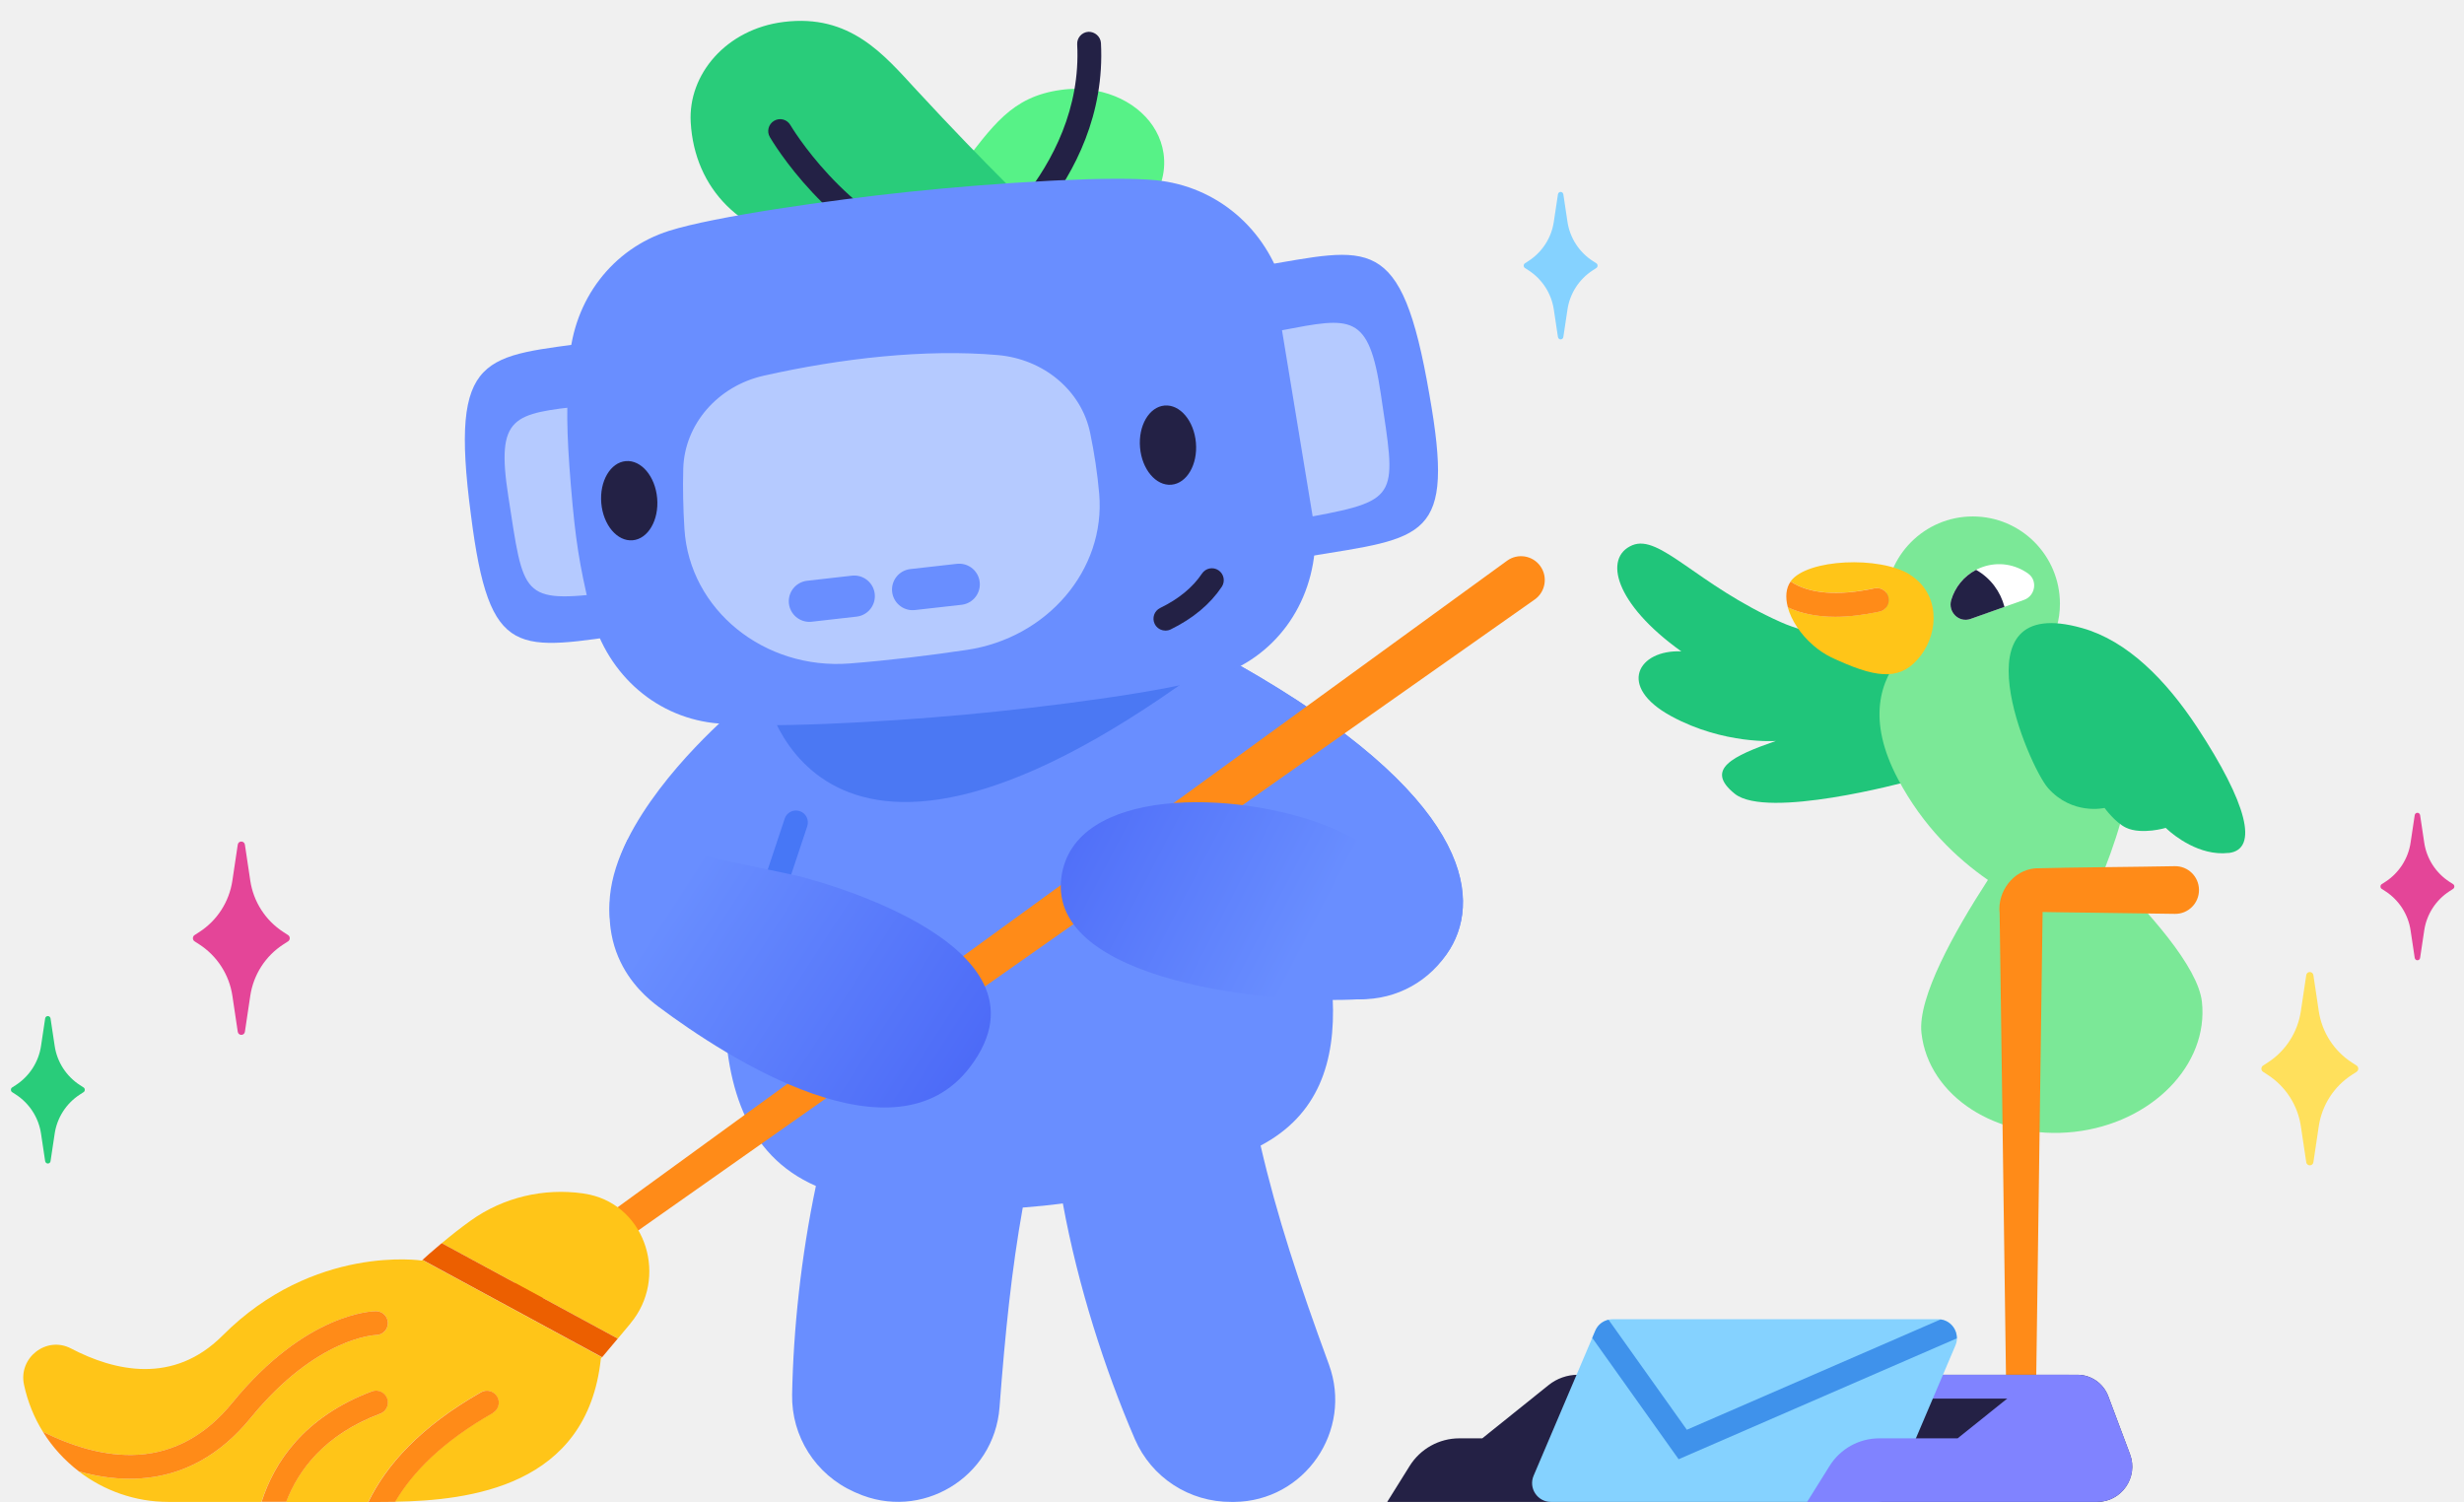
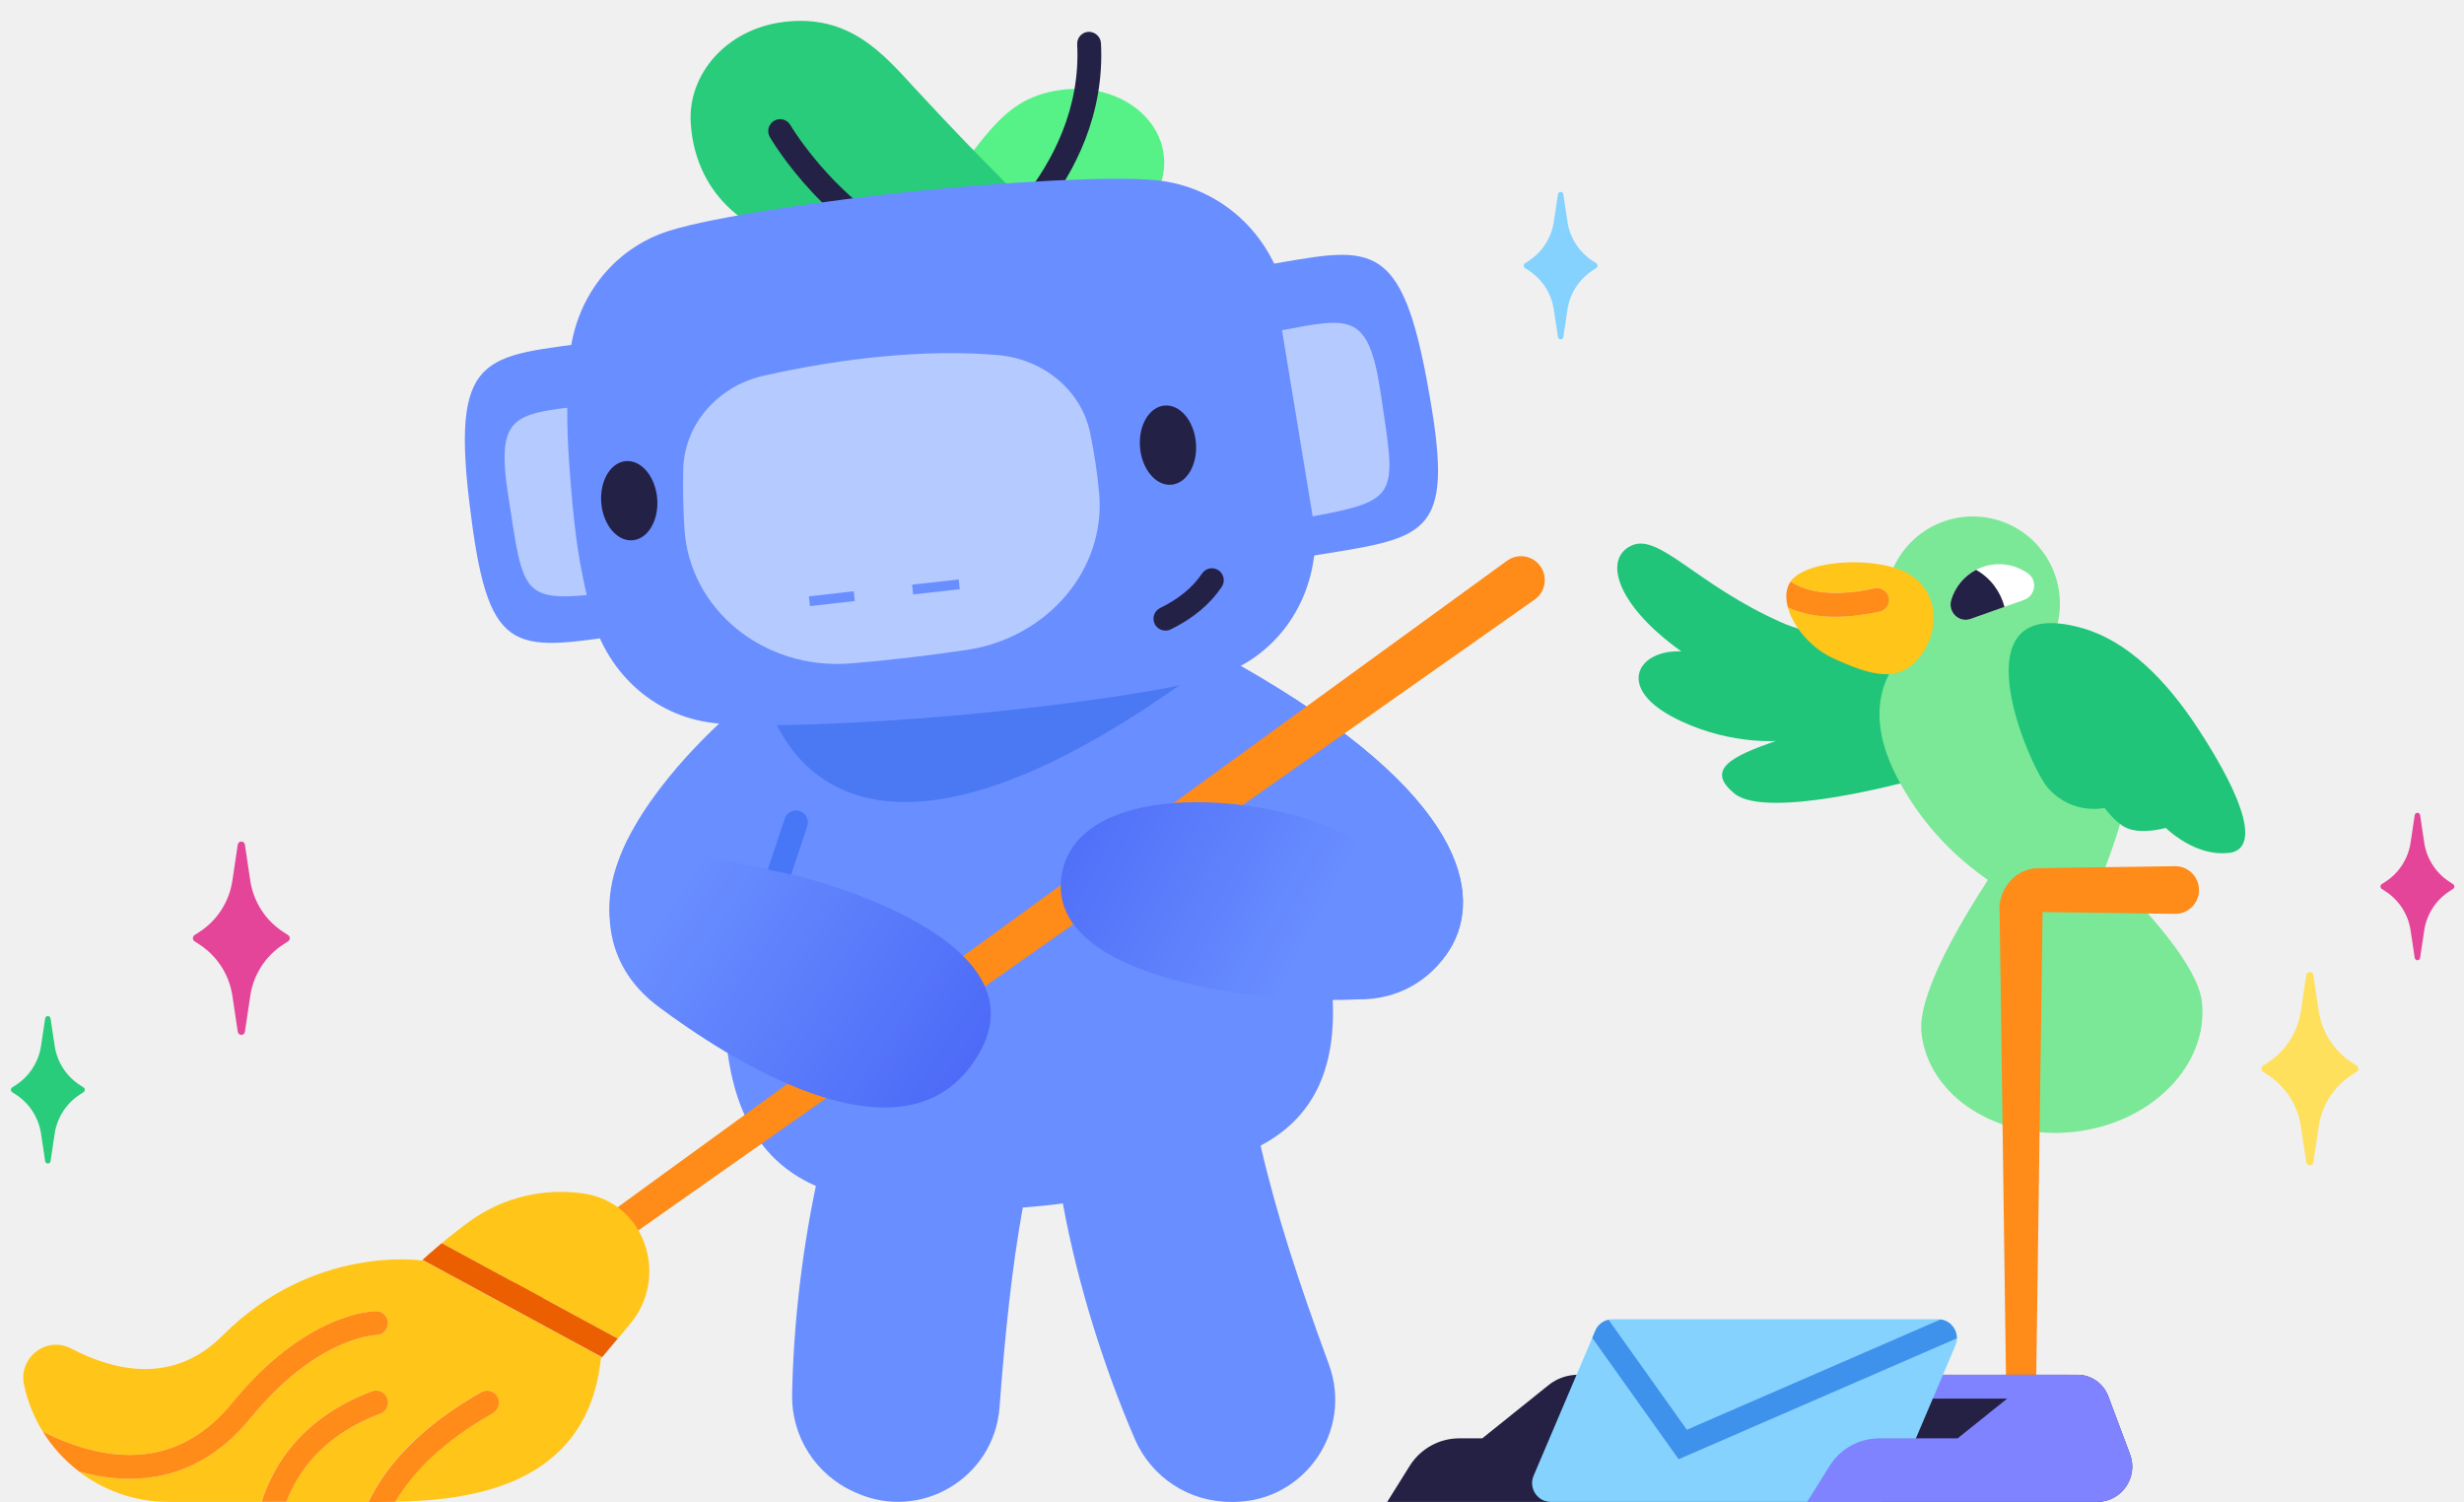
<svg xmlns="http://www.w3.org/2000/svg" width="251" height="153" viewBox="0 0 251 153" fill="none">
  <g clip-path="url(#clip0_9264_268880)">
    <path d="M28.869 94.949C27.045 93.767 25.818 91.865 25.495 89.711L24.947 86.044C24.922 85.866 24.769 85.728 24.584 85.728C24.398 85.728 24.244 85.858 24.22 86.044L23.672 89.711C23.349 91.865 22.122 93.775 20.298 94.949L19.822 95.257C19.717 95.321 19.652 95.443 19.652 95.564V95.588C19.652 95.71 19.717 95.831 19.822 95.896L20.298 96.204C22.122 97.386 23.349 99.288 23.672 101.441L24.22 105.109C24.244 105.287 24.398 105.424 24.584 105.424C24.769 105.424 24.922 105.295 24.947 105.109L25.495 101.441C25.818 99.288 27.045 97.378 28.869 96.204L29.345 95.896C29.45 95.831 29.515 95.71 29.515 95.588V95.564C29.515 95.443 29.45 95.321 29.345 95.257L28.869 94.949Z" fill="#E44598" />
    <path d="M239.58 108.241C237.756 107.059 236.529 105.157 236.206 103.003L235.658 99.336C235.633 99.158 235.48 99.02 235.294 99.02C235.109 99.02 234.955 99.15 234.931 99.336L234.382 103.003C234.06 105.157 232.833 107.067 231.009 108.241L230.533 108.549C230.428 108.613 230.363 108.735 230.363 108.856V108.881C230.363 109.002 230.428 109.123 230.533 109.188L231.009 109.496C232.833 110.678 234.06 112.58 234.382 114.733L234.931 118.401C234.955 118.579 235.109 118.716 235.294 118.716C235.48 118.716 235.633 118.587 235.658 118.401L236.206 114.733C236.529 112.58 237.756 110.67 239.58 109.496L240.056 109.188C240.161 109.123 240.226 109.002 240.226 108.881V108.856C240.226 108.735 240.161 108.613 240.056 108.549L239.58 108.241Z" fill="#FFE05C" />
    <path d="M8.143 110.541C6.755 109.642 5.811 108.185 5.569 106.542L5.149 103.749C5.125 103.611 5.012 103.506 4.875 103.506C4.738 103.506 4.616 103.611 4.6 103.749L4.181 106.542C3.939 108.185 2.994 109.642 1.606 110.541L1.243 110.775C1.162 110.824 1.114 110.913 1.114 111.01V111.026C1.114 111.123 1.162 111.213 1.243 111.261L1.606 111.496C2.994 112.394 3.939 113.852 4.181 115.495L4.6 118.288C4.625 118.425 4.738 118.531 4.875 118.531C5.012 118.531 5.133 118.425 5.149 118.288L5.569 115.495C5.811 113.852 6.755 112.394 8.143 111.496L8.507 111.261C8.587 111.213 8.636 111.123 8.636 111.026V111.01C8.636 110.913 8.587 110.824 8.507 110.775L8.143 110.541Z" fill="#29CC7A" />
    <path d="M249.523 89.833C248.135 88.934 247.191 87.477 246.948 85.834L246.529 83.041C246.505 82.903 246.392 82.798 246.254 82.798C246.117 82.798 245.996 82.903 245.98 83.041L245.56 85.834C245.318 87.477 244.374 88.934 242.986 89.833L242.623 90.067C242.542 90.116 242.493 90.205 242.493 90.302V90.318C242.493 90.415 242.542 90.504 242.623 90.553L242.986 90.788C244.374 91.686 245.318 93.144 245.56 94.787L245.98 97.58C246.004 97.717 246.117 97.823 246.254 97.823C246.392 97.823 246.513 97.717 246.529 97.58L246.948 94.787C247.191 93.144 248.135 91.686 249.523 90.788L249.886 90.553C249.967 90.504 250.015 90.415 250.015 90.318V90.302C250.015 90.205 249.967 90.116 249.886 90.067L249.523 89.833Z" fill="#E44598" />
    <path d="M162.246 26.585C160.858 25.686 159.914 24.229 159.672 22.585L159.252 19.793C159.228 19.655 159.115 19.55 158.977 19.55C158.84 19.55 158.719 19.655 158.703 19.793L158.283 22.585C158.041 24.229 157.097 25.686 155.709 26.585L155.346 26.819C155.265 26.868 155.216 26.957 155.216 27.054V27.07C155.216 27.167 155.265 27.256 155.346 27.305L155.709 27.54C157.097 28.438 158.041 29.895 158.283 31.539L158.703 34.332C158.727 34.469 158.84 34.575 158.977 34.575C159.115 34.575 159.236 34.469 159.252 34.332L159.672 31.539C159.914 29.895 160.858 28.438 162.246 27.54L162.609 27.305C162.69 27.256 162.738 27.167 162.738 27.07V27.054C162.738 26.957 162.69 26.868 162.609 26.819L162.246 26.585Z" fill="#85D2FF" />
    <path d="M126.073 67.669C123.66 61.29 121.796 56.797 121.796 56.797L80.376 71.846L75.017 72.137C75.017 72.137 67.52 78.322 63.912 85.551C62.024 89.332 61.346 93.217 63.057 97.046C64.776 100.875 69.021 101.863 73.799 101.555C73.726 110.404 75.93 117.681 83.112 120.814C81.595 128.027 80.812 135.483 80.691 142.064C80.611 146.322 83.072 150.216 87.011 151.981L87.237 152.078C93.798 155.024 101.28 150.548 101.82 143.359C102.402 135.661 103.063 129.282 104.185 123.016C105.557 122.911 106.921 122.773 108.269 122.595C109.81 131.014 112.555 139.546 115.605 146.605C117.3 150.515 121.15 153.033 125.46 153.001H125.71C132.893 152.944 137.848 145.755 135.371 138.996C132.312 130.658 130.068 123.866 128.414 116.702C134.265 113.617 136.073 108.226 135.758 101.685C136.654 101.717 137.751 101.79 138.502 101.798C142.303 101.839 145.717 99.945 147.703 96.682C150.979 91.299 149.672 81.034 126.065 67.669H126.073Z" fill="#698EFF" />
    <path opacity="0.5" d="M77.907 70.454C77.907 70.454 83.129 98.763 125.871 65.572L77.907 70.454Z" fill="#2E62E8" />
    <path d="M116.848 21.186C118.164 19.599 118.817 17.64 118.527 15.625C118.051 12.362 115.226 9.909 111.634 9.237C110.609 9.043 109.52 8.995 108.406 9.116C108.301 9.124 108.196 9.14 108.091 9.156C102.966 9.853 101.126 12.88 97.737 17.171C95.679 19.777 92.523 22.765 89.989 25.007L116.856 21.194L116.848 21.186Z" fill="#57F287" />
    <path d="M98.834 28.334C98.447 28.334 98.068 28.148 97.834 27.8C97.462 27.249 97.6 26.488 98.156 26.116C98.277 26.035 110.416 17.608 109.73 4.518C109.697 3.846 110.206 3.279 110.876 3.239C111.521 3.222 112.111 3.716 112.151 4.388C112.91 18.863 100.061 27.751 99.512 28.123C99.302 28.261 99.068 28.334 98.834 28.334Z" fill="#232145" />
    <path d="M105.573 21.688L83.04 24.958C75.502 24.124 70.756 19.227 70.361 12.475C70.07 7.578 73.984 2.963 79.828 2.235C86.607 1.393 90.029 5.562 93.338 9.148C100.763 17.187 105.573 21.679 105.573 21.679V21.688Z" fill="#29CC7A" />
    <path d="M94.799 27.524C94.67 27.524 94.541 27.508 94.42 27.459C84.42 24.116 78.665 14.377 78.423 13.964C78.084 13.39 78.278 12.645 78.859 12.305C79.44 11.965 80.175 12.159 80.514 12.742C80.57 12.839 86.066 22.108 95.186 25.152C95.824 25.363 96.163 26.051 95.953 26.69C95.784 27.2 95.315 27.524 94.807 27.524H94.799Z" fill="#232145" />
    <path d="M60.619 34.81C49.385 36.38 45.753 35.668 47.972 52.449C49.869 67.45 52.686 66.211 64.743 64.511L60.619 34.81Z" fill="#698EFF" />
    <path d="M59.473 41.335L62.104 60.367C53.033 61.46 53.372 60.788 51.782 50.572C50.49 42.258 52.331 42.161 59.473 41.335Z" fill="#B5CAFF" />
    <path d="M133.296 42.039C132.57 36.332 132.053 33.927 130.778 29.451C129.019 23.258 123.894 18.959 117.744 18.36C115.533 18.142 111.941 18.182 107.906 18.368C107.575 18.384 107.244 18.401 106.905 18.417C102.151 18.66 96.905 19.089 92.652 19.534C84.46 20.392 72.798 22.044 68.149 23.517C62.411 25.338 58.416 30.503 57.996 36.817C57.698 41.375 57.69 43.787 58.15 49.422C58.618 55.088 59.029 57.501 60.095 62.034C61.588 68.389 66.519 72.922 72.653 73.651C77.641 74.242 89.763 73.586 98.221 72.809C106.711 72.032 118.898 70.445 123.773 68.931C129.794 67.069 133.821 61.621 133.99 54.999C134.111 50.272 134.015 47.786 133.28 42.047L133.296 42.039Z" fill="#698EFF" />
    <path d="M77.786 38.275C85.695 36.494 94.258 35.53 101.635 36.17C106.3 36.575 110.158 39.764 111.053 44.111C111.473 46.135 111.788 48.199 111.973 50.304C112.635 58.075 106.655 64.989 98.503 66.203C94.646 66.778 90.562 67.272 86.559 67.587C77.858 68.267 70.248 62.131 69.723 53.898C69.594 51.826 69.546 49.754 69.602 47.754C69.723 43.221 73.121 39.327 77.786 38.275Z" fill="#B5CAFF" />
-     <path d="M87.019 60.73L82.451 61.249" stroke="#698EFF" stroke-width="4.2" stroke-miterlimit="10" stroke-linecap="round" />
-     <path d="M97.712 59.524L92.967 60.059" stroke="#698EFF" stroke-width="4.2" stroke-miterlimit="10" stroke-linecap="round" />
+     <path d="M87.019 60.73L82.451 61.249" stroke="#698EFF" strokeWidth="4.2" stroke-miterlimit="10" strokeLinecap="round" />
+     <path d="M97.712 59.524L92.967 60.059" stroke="#698EFF" strokeWidth="4.2" stroke-miterlimit="10" strokeLinecap="round" />
    <path d="M128.292 27.111C139.487 25.258 142.739 23.493 145.604 40.177C148.251 55.064 145.193 54.724 133.175 56.7L128.292 27.111Z" fill="#698EFF" />
    <path d="M130.593 33.644L133.716 52.603C142.699 50.944 142.182 50.401 140.665 40.169C139.438 31.847 137.646 32.3 130.585 33.644H130.593Z" fill="#B5CAFF" />
    <path d="M119.328 49.378C120.9 49.241 122.018 47.325 121.825 45.097C121.632 42.87 120.202 41.176 118.63 41.313C117.058 41.45 115.94 43.366 116.132 45.593C116.325 47.82 117.756 49.514 119.328 49.378Z" fill="#232145" />
    <path d="M64.446 55.039C66.018 54.902 67.136 52.986 66.944 50.759C66.751 48.532 65.321 46.837 63.749 46.974C62.177 47.111 61.058 49.027 61.251 51.254C61.444 53.481 62.874 55.176 64.446 55.039Z" fill="#232145" />
    <path d="M118.713 64.236C118.261 64.236 117.833 63.985 117.623 63.556C117.332 62.949 117.583 62.229 118.18 61.937C120.076 61.014 121.505 59.833 122.441 58.432C122.812 57.873 123.563 57.72 124.12 58.092C124.677 58.464 124.83 59.217 124.459 59.776C123.281 61.541 121.529 63.006 119.245 64.123C119.076 64.204 118.89 64.244 118.713 64.244V64.236Z" fill="#232145" />
    <path d="M135.766 101.676C136.662 101.709 137.759 101.782 138.51 101.79C138.179 101.814 138.841 101.79 138.51 101.79C141.948 101.531 145.903 99.644 147.711 96.674C150.987 91.29 149.68 81.025 126.073 67.66L129.188 78.605L123.442 83.373L135.758 101.668L135.766 101.676Z" fill="#698EFF" />
    <path d="M52.783 130.349L153.522 57.12C154.603 56.335 156.12 56.578 156.903 57.662C157.686 58.747 157.444 60.269 156.362 61.054C156.362 61.054 54.494 132.746 54.494 132.754C52.96 133.798 51.217 131.564 52.783 130.349Z" fill="#FF8B18" />
    <path d="M78.657 92.286C78.528 92.286 78.399 92.27 78.278 92.222C77.641 92.011 77.302 91.323 77.511 90.683L79.933 83.398C80.142 82.758 80.828 82.418 81.466 82.629C82.104 82.839 82.443 83.527 82.233 84.167L79.811 91.453C79.642 91.963 79.174 92.286 78.665 92.286H78.657Z" fill="#4777F6" />
    <path d="M64.219 134.818C68.061 130.236 65.889 122.983 60.062 121.696C59.844 121.647 59.618 121.607 59.393 121.574C55.365 121.008 51.282 121.971 47.972 124.327C46.915 125.08 45.866 125.921 45.002 126.642L62.936 136.364L64.227 134.818H64.219Z" fill="#FFC518" />
    <path d="M43.041 128.342C42.993 128.382 42.969 128.415 42.969 128.415C42.969 128.415 31.976 126.723 22.679 136.049C17.675 141.068 11.694 139.7 7.231 137.368C4.738 136.065 1.856 138.299 2.445 141.06C2.817 142.8 3.478 144.419 4.374 145.86C7.28 147.301 10.686 148.402 14.1 148.192C17.78 147.957 20.992 146.184 23.647 142.922C31.185 133.677 38.021 133.572 38.304 133.572C38.974 133.572 39.514 134.114 39.514 134.786C39.514 135.458 38.974 136 38.304 136C38.255 136 32.267 136.186 25.52 144.46C22.412 148.264 18.619 150.337 14.237 150.612C13.898 150.636 13.559 150.644 13.22 150.644C11.452 150.644 9.709 150.361 8.038 149.9C10.589 151.851 13.761 153 17.158 153H26.633C27.909 149.033 30.903 144.362 37.868 141.748C38.497 141.513 39.191 141.829 39.425 142.46C39.66 143.092 39.345 143.788 38.715 144.022C33.026 146.168 30.362 149.778 29.135 153.008H37.505C39.313 149.301 42.751 145.366 48.989 141.829C49.571 141.497 50.313 141.707 50.636 142.29C50.967 142.873 50.757 143.618 50.176 143.942C45.035 146.856 41.984 149.997 40.225 152.984C47.738 152.846 59.828 151.502 61.209 138.388L61.313 138.267L43.017 128.35L43.041 128.342Z" fill="#FFC518" />
    <path d="M14.237 150.612C18.619 150.337 22.412 148.264 25.52 144.459C32.267 136.186 38.255 136 38.304 136C38.974 136 39.514 135.457 39.514 134.786C39.514 134.114 38.974 133.571 38.304 133.571C38.013 133.571 31.185 133.677 23.647 142.921C20.984 146.184 17.772 147.957 14.1 148.191C10.686 148.41 7.28 147.301 4.374 145.86C5.343 147.43 6.602 148.79 8.047 149.899C9.709 150.361 11.452 150.644 13.228 150.644C13.567 150.644 13.906 150.636 14.245 150.612H14.237Z" fill="#FF8B18" />
    <path d="M38.731 144.014C39.361 143.78 39.676 143.075 39.442 142.452C39.208 141.821 38.505 141.505 37.884 141.74C30.919 144.363 27.917 149.025 26.65 152.992H29.16C30.386 149.77 33.042 146.152 38.739 144.006L38.731 144.014Z" fill="#FF8B18" />
    <path d="M50.2 143.941C50.781 143.609 50.991 142.873 50.66 142.29C50.329 141.707 49.595 141.497 49.014 141.828C42.775 145.366 39.337 149.292 37.529 153.008H37.884C38.602 153.008 39.401 153.008 40.257 152.992C42.016 150.005 45.067 146.864 50.208 143.949L50.2 143.941Z" fill="#FF8B18" />
    <path d="M62.928 136.364L44.994 126.642C44.002 127.467 43.267 128.139 43.041 128.342L61.338 138.258L62.928 136.364Z" fill="#EC5F00" />
    <path d="M143.675 90.294C146.936 94.528 143.159 101.498 138.51 101.79C129.64 102.348 106.736 100.017 108.116 89.396C109.326 80.086 125.879 80.467 135.153 84.134C139.688 85.923 142.102 88.254 143.675 90.294Z" fill="url(#paint0_linear_9264_268880)" />
    <path d="M63.92 85.551C59.078 96.075 65.187 101.142 67.092 102.567C74.227 107.886 91.167 118.766 98.81 108.703C108.632 95.775 81.159 89.202 81.159 89.202L63.92 85.559V85.551Z" fill="url(#paint1_linear_9264_268880)" />
    <path d="M195.82 65.208C195.82 65.208 187.056 65.896 181.406 63.378C172.835 59.557 169.082 54.376 166.281 55.542C163.303 56.789 164.498 61.516 171.269 66.357C166.895 66.163 164.643 69.919 170.252 72.963C175.619 75.877 180.898 75.481 180.898 75.481C176.507 77.011 173.61 78.371 176.717 80.864C180.002 83.495 194.15 79.658 194.15 79.658L195.82 65.2V65.208Z" fill="#20C57A" />
    <path d="M224.302 102.049C223.907 98.487 218.854 92.82 214.415 88.465C217.434 80.783 220.815 67.377 209.524 63.847C209.726 63.103 209.839 62.326 209.839 61.516C209.839 56.594 205.868 52.611 200.961 52.611C196.054 52.611 192.084 56.594 192.084 61.516C192.084 63.459 192.713 65.256 193.77 66.721C191.543 69.247 190.122 73.303 193.351 79.382C195.885 84.159 199.299 87.421 202.503 89.639C199.097 94.885 195.328 101.628 195.732 105.23C196.45 111.674 203.423 116.183 211.308 115.301C219.193 114.418 225.012 108.485 224.302 102.041V102.049Z" fill="#7BE897" />
    <path d="M206.183 61.111C207.329 60.698 207.596 59.144 206.603 58.431C205.295 57.492 203.568 57.185 201.938 57.768C200.308 58.35 199.218 59.613 198.766 61.119C198.403 62.341 199.549 63.475 200.744 63.046L206.183 61.111Z" fill="white" />
    <path d="M201.3 58.052C200.041 58.699 199.154 59.825 198.766 61.12C198.403 62.342 199.549 63.476 200.744 63.047L204.19 61.824C203.786 60.278 202.793 58.902 201.3 58.052Z" fill="#232145" />
    <path d="M194.537 58.521C191.486 56.635 184.11 56.918 182.415 59.209C182.415 59.217 182.407 59.225 182.399 59.233C184.271 60.488 187.217 60.731 190.938 59.929C191.591 59.792 192.237 60.205 192.374 60.86C192.511 61.516 192.1 62.164 191.446 62.301C189.816 62.649 188.323 62.828 186.951 62.828C185.094 62.828 183.48 62.504 182.116 61.864C182.471 63.167 183.383 64.6 184.739 65.766C185.288 66.236 185.885 66.64 186.515 66.948C186.773 67.078 187.031 67.191 187.29 67.304C191.486 69.19 193.787 69.263 195.667 66.778C197.547 64.293 197.58 60.415 194.529 58.529L194.537 58.521Z" fill="#FFC518" />
    <path d="M191.454 62.309C192.108 62.172 192.527 61.524 192.382 60.868C192.245 60.213 191.599 59.792 190.946 59.937C187.217 60.739 184.271 60.496 182.407 59.241C181.923 59.913 181.85 60.852 182.124 61.872C183.488 62.512 185.102 62.836 186.959 62.836C188.323 62.836 189.824 62.657 191.454 62.309Z" fill="#FF8B18" />
    <path d="M227.022 86.887C224.052 87.235 221.445 85.098 220.783 84.491C220.775 84.483 220.767 84.466 220.751 84.458C220.662 84.377 220.614 84.337 220.614 84.337C220.614 84.337 220.025 84.515 219.234 84.604C218.41 84.693 217.369 84.701 216.562 84.313C215.465 83.787 214.383 82.305 214.383 82.305C214.383 82.305 211.098 83.082 208.621 80.273C206.684 78.079 198.984 60.262 212.115 63.986C216.699 65.281 220.63 69.248 223.818 74.088C228.902 81.828 230.121 86.531 227.03 86.895L227.022 86.887Z" fill="#20C57A" />
    <path d="M204.408 144.905C204.246 133.378 203.851 104.162 203.697 93.039C203.447 90.829 205.077 88.651 207.321 88.457C210.848 88.36 217.966 88.311 221.55 88.239C222.89 88.222 223.987 89.291 224.003 90.635C224.028 92.003 222.906 93.12 221.55 93.096L212.93 92.974C212.341 92.958 208.112 92.926 207.773 92.901C207.951 92.877 208.088 92.707 208.08 92.529L208.072 93.039C207.918 104.048 207.515 133.531 207.361 144.905C207.305 146.791 204.496 146.848 204.424 144.905H204.408Z" fill="#FF8B18" />
    <path d="M141.311 153L143.595 149.341C144.684 147.593 146.597 146.524 148.655 146.524H150.995L157.751 141.1C158.598 140.42 159.655 140.048 160.745 140.048H211.607C213.011 140.048 214.27 140.922 214.762 142.242L216.974 148.143C217.853 150.491 216.118 153 213.616 153H141.303H141.311Z" fill="#242145" />
    <path d="M210.719 140.048H194.577V142.476H210.719V140.048Z" fill="#8083FF" />
    <path d="M191.147 153.001H157.985C156.613 153.001 155.685 151.592 156.225 150.329L162.512 135.555C162.811 134.851 163.505 134.39 164.272 134.39H197.435C198.807 134.39 199.735 135.798 199.194 137.061L192.907 151.835C192.608 152.539 191.914 153.001 191.147 153.001Z" fill="#85D2FF" />
    <path d="M170.995 148.654L199.331 136.341C199.347 135.394 198.661 134.544 197.677 134.414L171.834 145.65L163.86 134.446C163.263 134.576 162.755 134.973 162.512 135.555L162.198 136.292L171.003 148.662L170.995 148.654Z" fill="#3F92EB" />
    <path d="M184.085 153L186.37 149.341C187.459 147.593 189.372 146.524 191.43 146.524H199.42L207.491 140.048H211.615C213.019 140.048 214.278 140.922 214.77 142.242L216.982 148.143C217.862 150.491 216.126 153 213.624 153H184.085Z" fill="#8083FF" />
  </g>
  <defs>
    <linearGradient id="paint0_linear_9264_268880" x1="141.722" y1="99.831" x2="106.06" y2="81.316" gradientUnits="userSpaceOnUse">
      <stop offset="0.23" stop-color="#698EFF" />
      <stop offset="1" stop-color="#4C6AF7" />
    </linearGradient>
    <linearGradient id="paint1_linear_9264_268880" x1="58.4" y1="84.126" x2="98.769" y2="110.202" gradientUnits="userSpaceOnUse">
      <stop offset="0.26" stop-color="#698EFF" />
      <stop offset="1" stop-color="#4C6AF7" />
    </linearGradient>
    <clipPath id="clip0_9264_268880">
      <rect width="251" height="153" fill="white" />
    </clipPath>
  </defs>
</svg>
